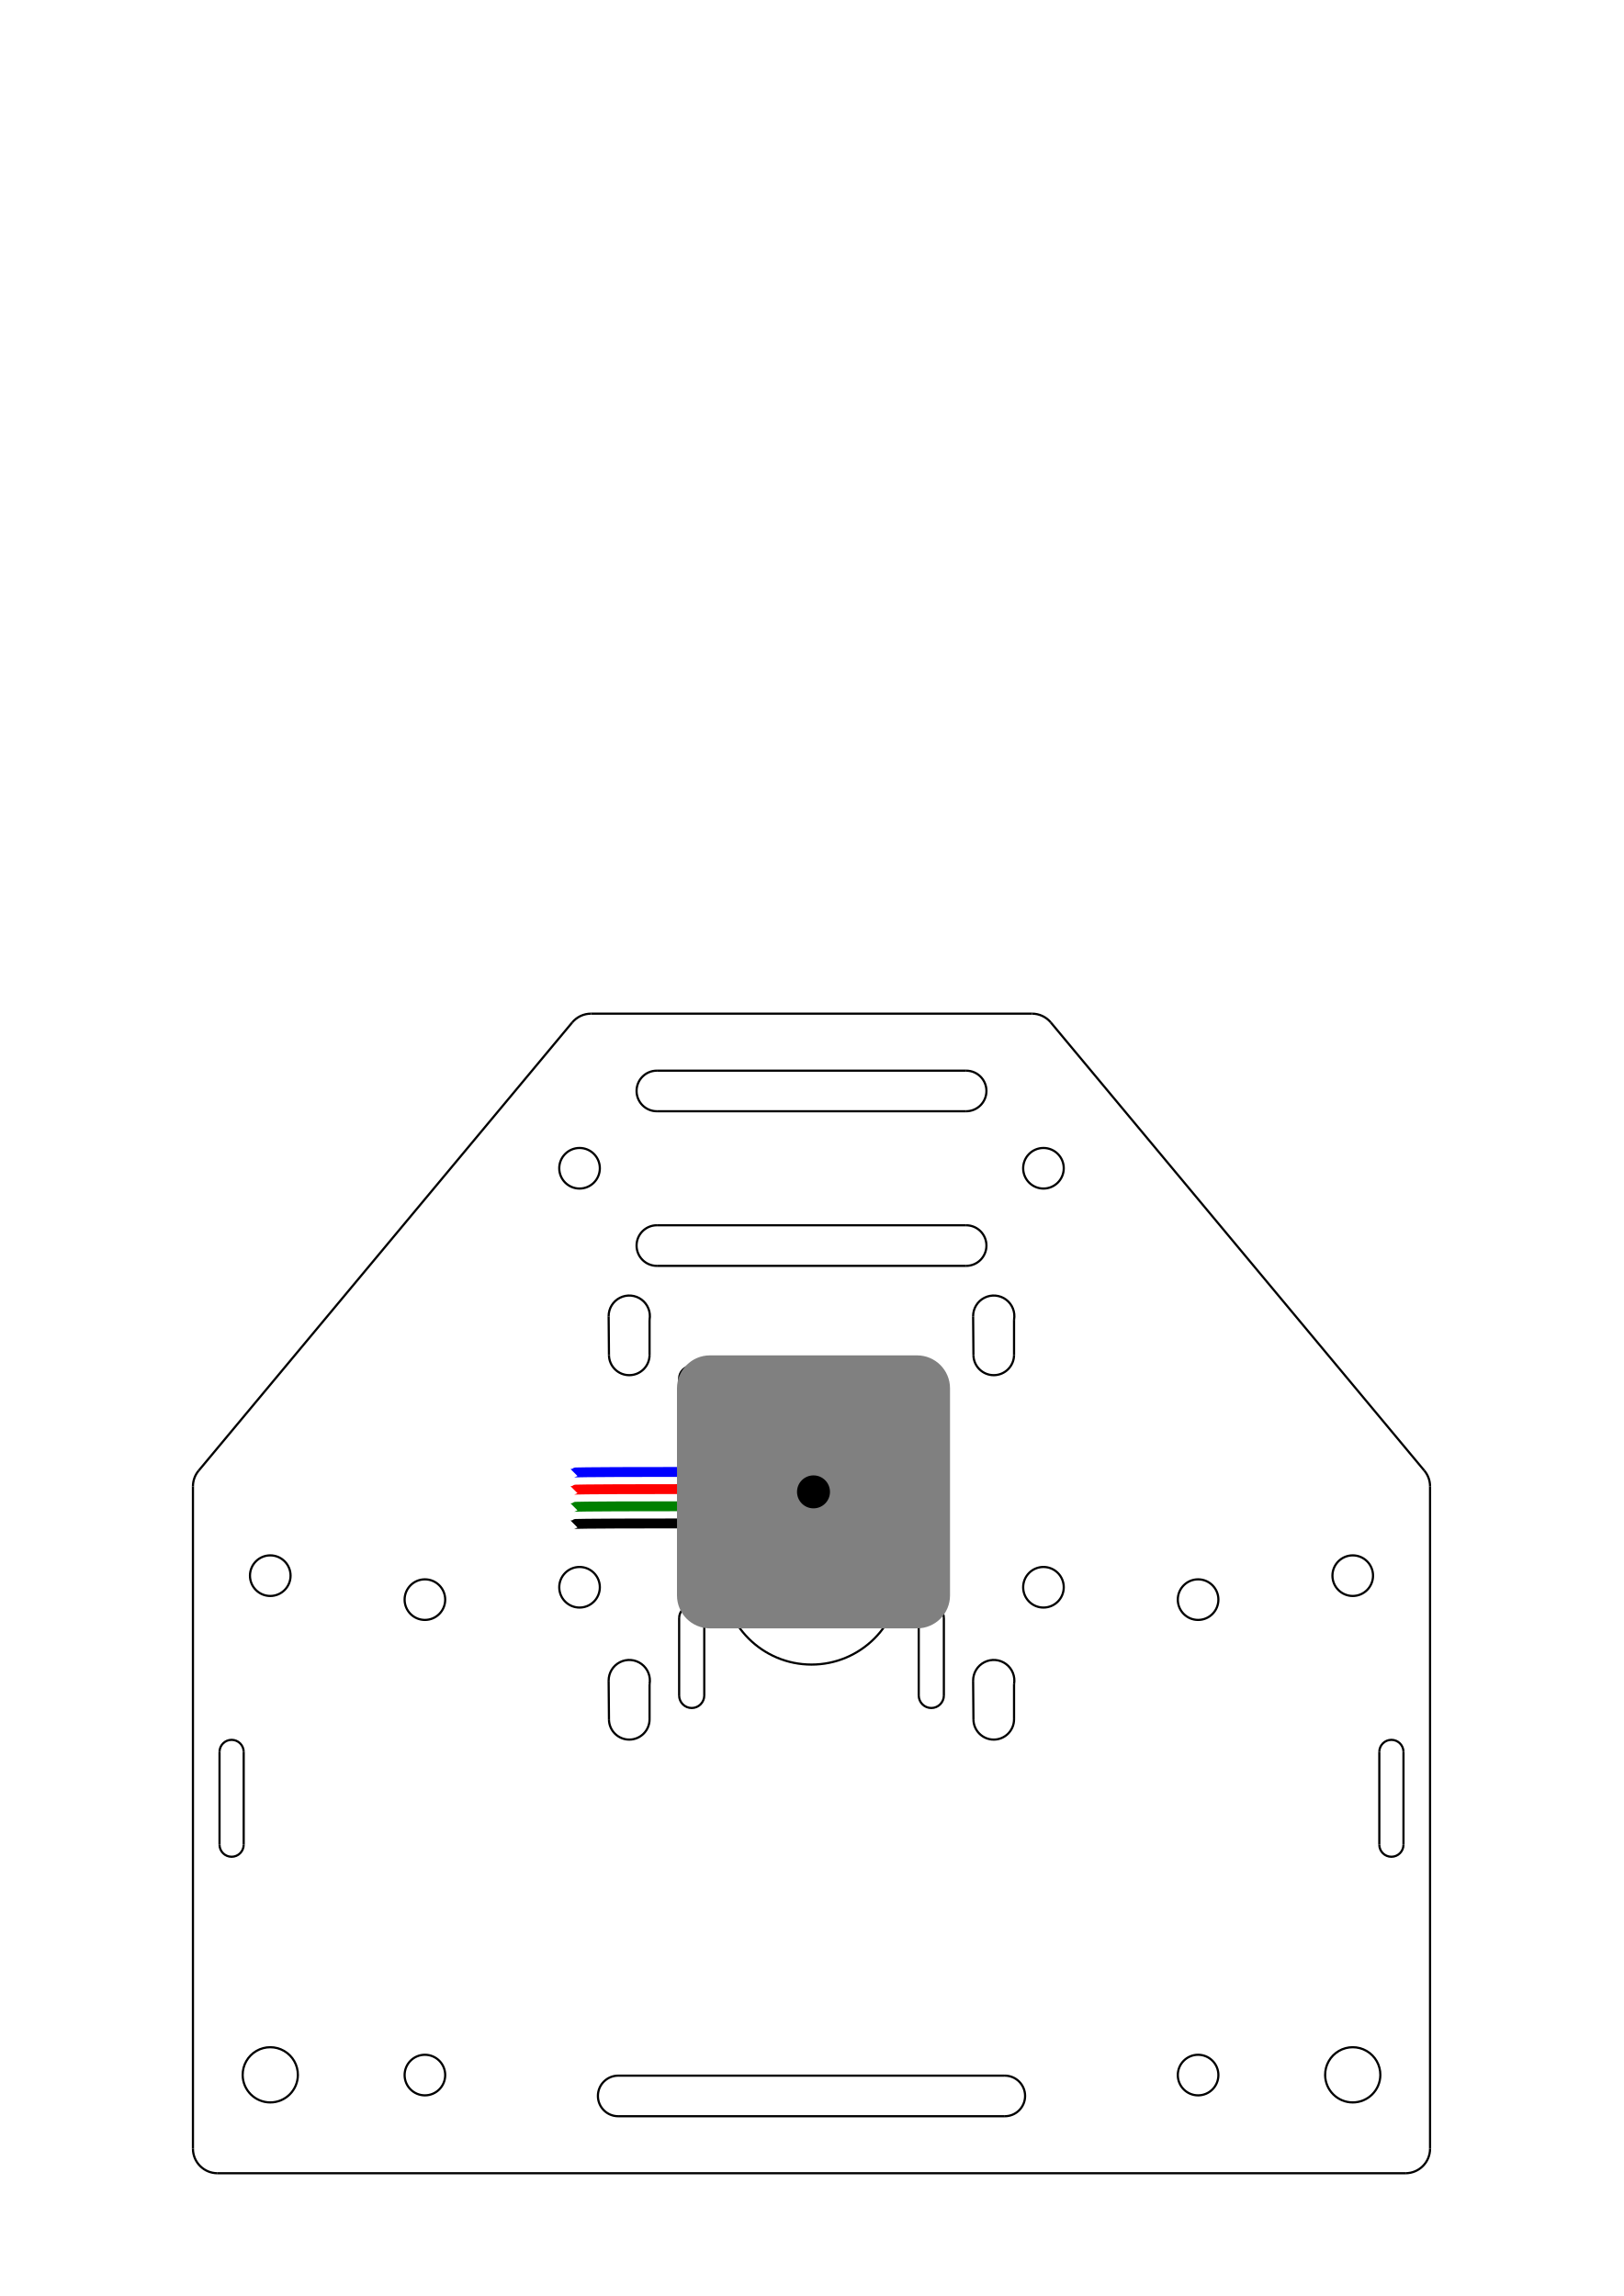
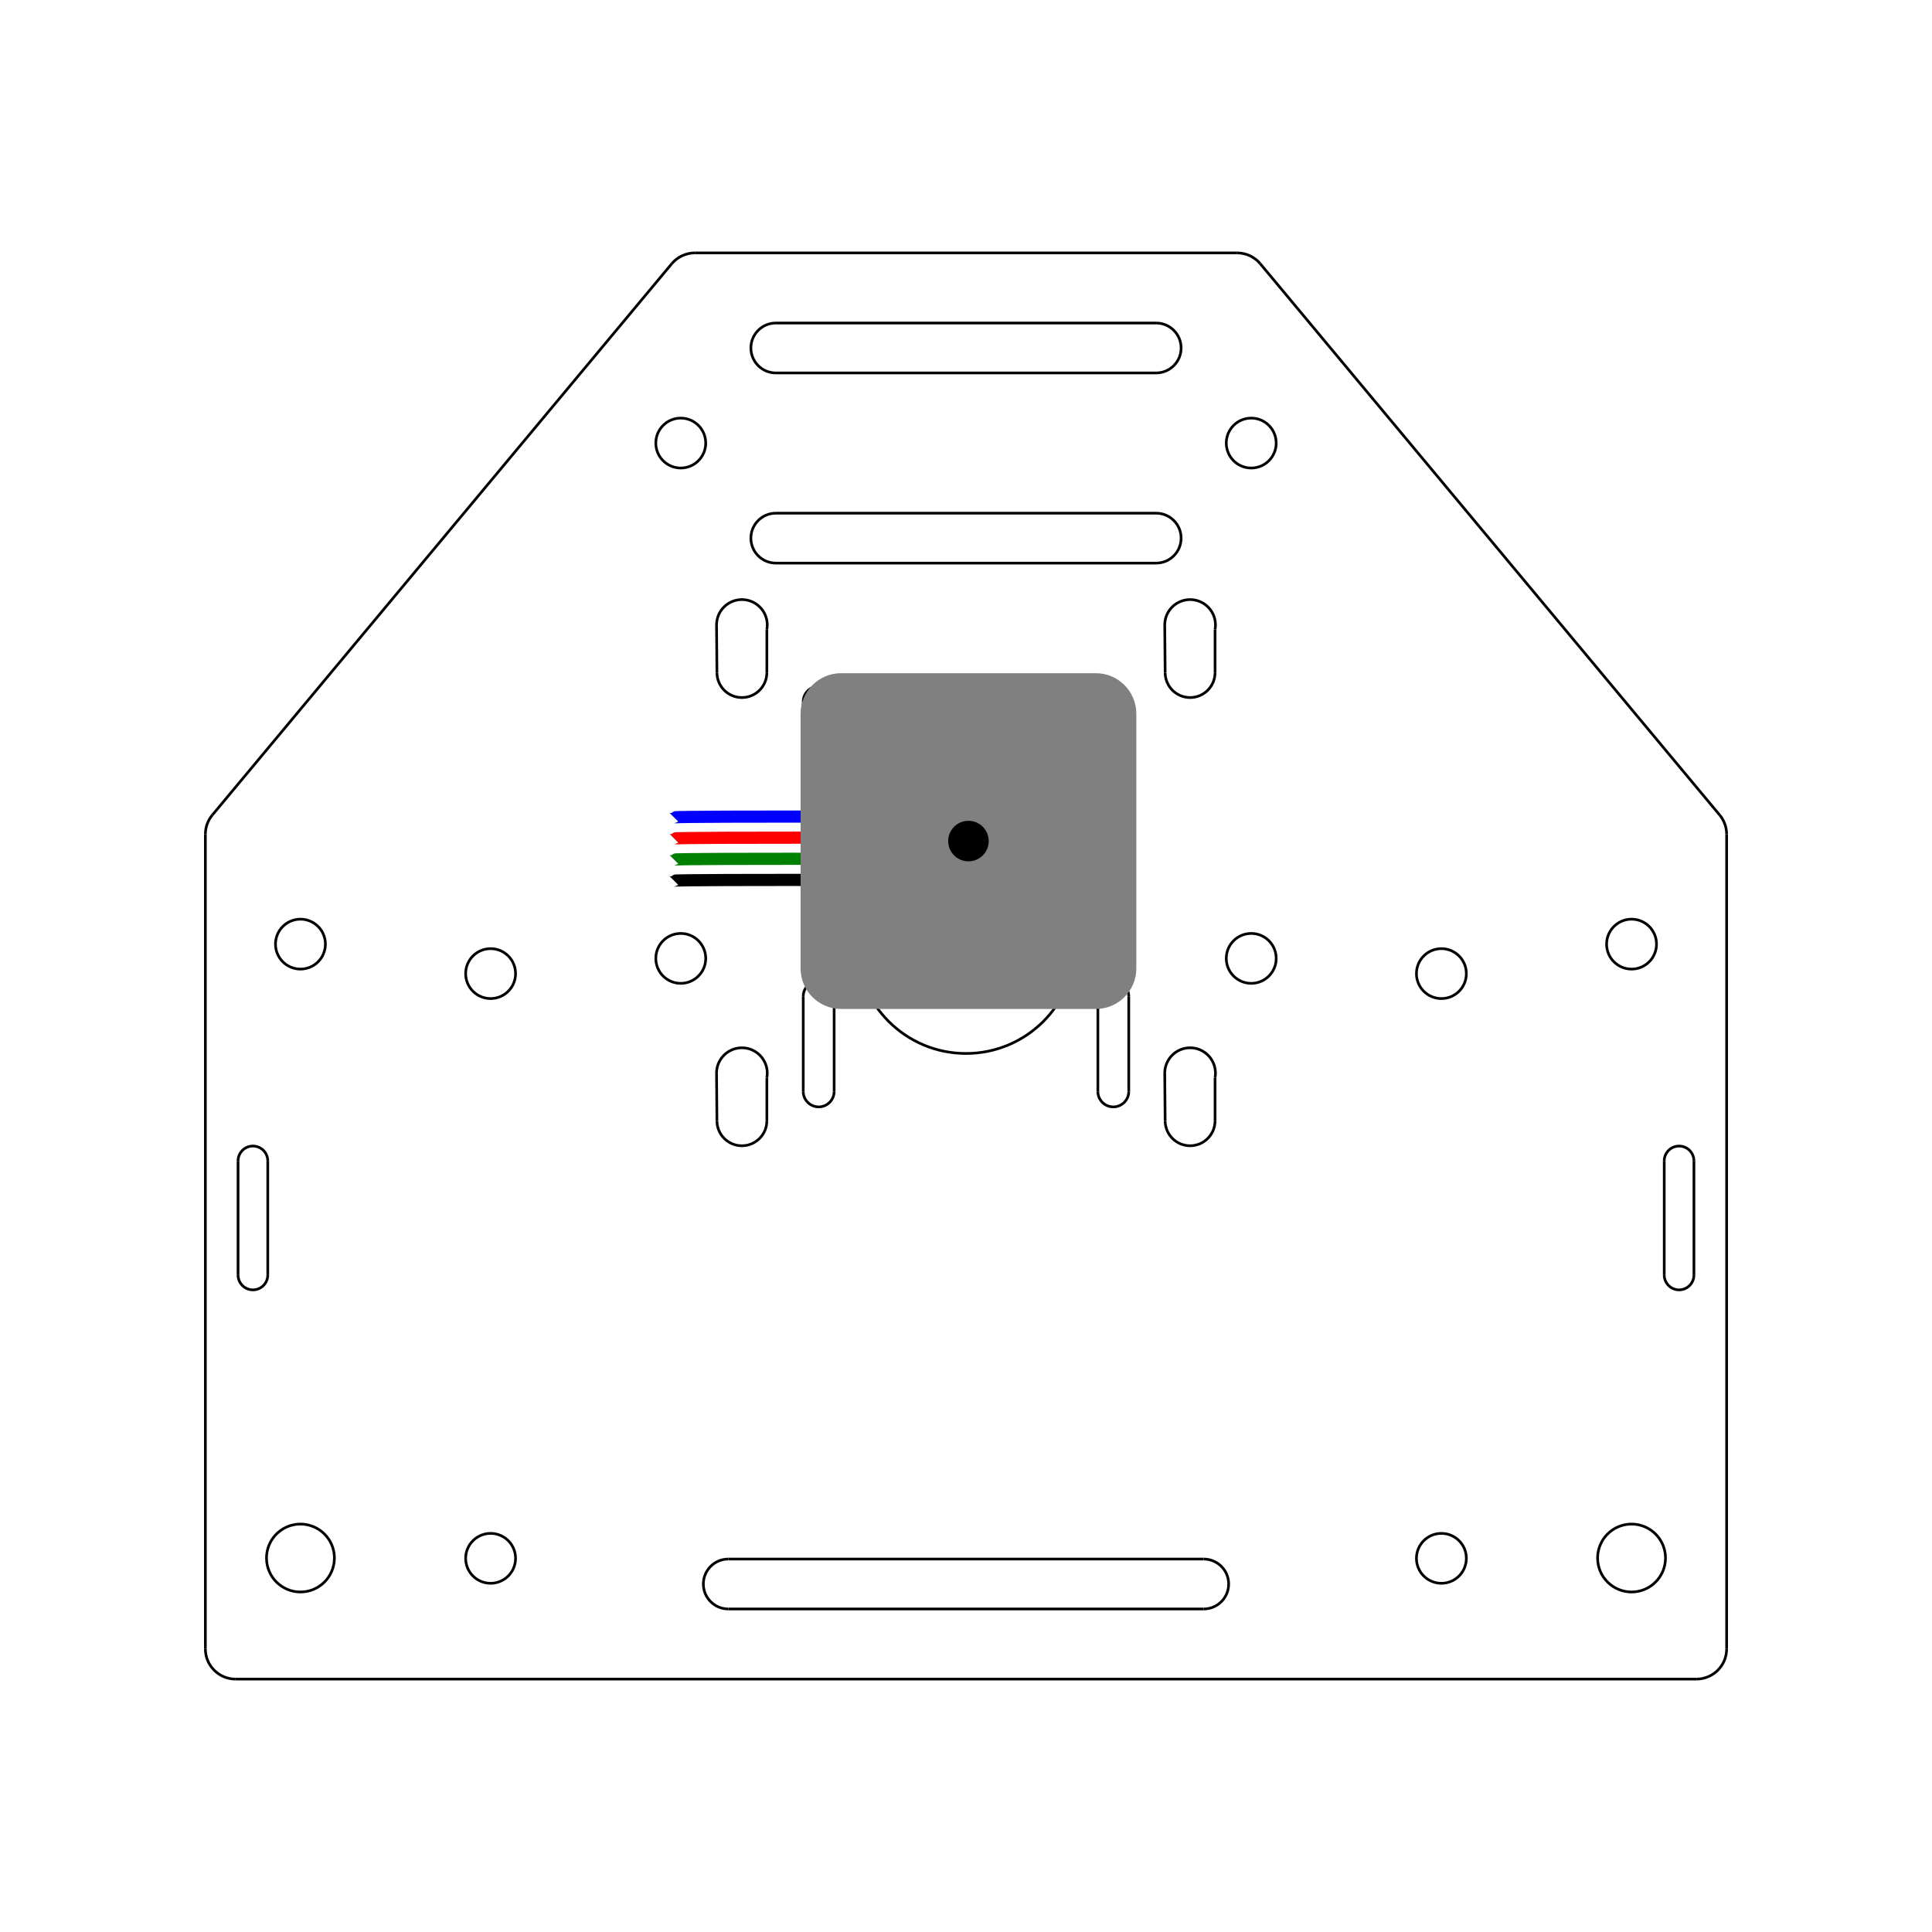
- <svg xmlns="http://www.w3.org/2000/svg" width="744.094" height="1052.362" id="svg10567" version="1.1">
+ <svg xmlns="http://www.w3.org/2000/svg" width="720" height="720" id="svg10567" version="1.1">
  <defs id="defs10571">
-     <marker refY="0.0" refX="0.0" style="overflow:visible" id="DistanceX" orient="auto">
-       <path style="stroke:#000000; stroke-width:0.5" d="M 3,-3 L -3,3 M 0,-5 L  0,5" id="path10574" />
+     <marker refY="0" refX="0" style="overflow:visible" id="DistanceX" orient="auto">
+       <path style="stroke:#000000;stroke-width:0.5" d="M 3,-3 -3,3 M 0,-5 0,5" id="path10574" />
    </marker>
    <pattern height="8" width="8" patternUnits="userSpaceOnUse" y="0" x="0" id="Hatch">
      <path linecap="square" stroke="#000000" stroke-width="0.25" d="M8 4 l-4,4" id="path10577" />
      <path linecap="square" stroke="#000000" stroke-width="0.25" d="M6 2 l-4,4" id="path10579" />
      <path linecap="square" stroke="#000000" stroke-width="0.25" d="M4 0 l-4,4" id="path10581" />
    </pattern>
    <symbol id="*Model_Space" />
    <symbol id="*Paper_Space" />
    <symbol id="*Paper_Space0" />
  </defs>
-   <g id="g10586" />
-   <g id="g10588" />
-   <g id="g10654">
-     <path style="fill:none;stroke:#000000" d="m 464.705,771.953 0,16.046" id="path10656" />
-     <path style="fill:none;stroke:#000000" d="m 464.705,771.953 a 9.45,9.45 0 1 0 -18.751,-1.591" id="path10658" />
-     <path style="fill:none;stroke:#000000" d="m 446.103,788.077 -0.149,-17.715" id="path10660" />
-     <path style="fill:none;stroke:#000000" d="m 446.103,788.077 a 9.301,9.301 0 0 0 18.602,-0.078" id="path10662" />
-     <path style="fill:none;stroke:#000000" d="m 297.673,771.953 0,16.046" id="path10664" />
-     <path style="fill:none;stroke:#000000" d="m 297.673,771.953 a 9.45,9.45 0 1 0 -18.751,-1.591" id="path10666" />
-     <path style="fill:none;stroke:#000000" d="m 279.071,788.077 -0.149,-17.715" id="path10668" />
-     <path style="fill:none;stroke:#000000" d="m 279.071,788.077 a 9.301,9.301 0 0 0 18.602,-0.078" id="path10670" />
-     <path style="fill:none;stroke:#000000" d="m 464.705,604.922 0,16.046" id="path10672" />
-     <path style="fill:none;stroke:#000000" d="m 464.705,604.922 a 9.45,9.45 0 1 0 -18.751,-1.591" id="path10674" />
-     <path style="fill:none;stroke:#000000" d="m 446.103,621.046 -0.149,-17.715" id="path10676" />
-     <path style="fill:none;stroke:#000000" d="m 446.103,621.046 a 9.301,9.301 0 0 0 18.602,-0.078" id="path10678" />
-     <path style="fill:none;stroke:#000000" d="m 297.673,604.922 0,16.046" id="path10680" />
-     <path style="fill:none;stroke:#000000" d="m 297.673,604.922 a 9.45,9.45 0 1 0 -18.751,-1.591" id="path10682" />
-     <path style="fill:none;stroke:#000000" d="m 279.071,621.046 -0.149,-17.715" id="path10684" />
-     <path style="fill:none;stroke:#000000" d="m 279.071,621.046 a 9.301,9.301 0 0 0 18.602,-0.078" id="path10686" />
-     <path style="fill:none;stroke:#000000" d="m 274.89,535.468 a 9.301,9.301 0 1 0 -18.602,0 9.301,9.301 0 1 0 18.602,0 z" id="path10688" />
-     <path style="fill:none;stroke:#000000" d="m 487.488,535.468 a 9.301,9.301 0 1 0 -18.602,0 9.301,9.301 0 0 0 18.602,0 z" id="path10690" />
-     <path style="fill:none;stroke:#000000" d="m 283.305,951.363 177.165,0" id="path10692" />
-     <path style="fill:none;stroke:#000000" d="m 283.305,951.363 a 9.301,9.301 0 0 0 0,18.602" id="path10694" />
-     <path style="fill:none;stroke:#000000" d="m 460.47,969.966 -177.165,0" id="path10696" />
-     <path style="fill:none;stroke:#000000" d="m 460.47,969.966 a 9.301,9.301 0 0 0 0,-18.602" id="path10698" />
-     <path style="fill:none;stroke:#000000" d="m 632.099,845.507 a 5.536,5.536 0 0 0 11.073,0" id="path10700" />
-     <path style="fill:none;stroke:#000000" d="m 643.172,802.987 0,42.52" id="path10702" />
-     <path style="fill:none;stroke:#000000" d="m 643.172,802.987 a 5.536,5.536 0 0 0 -11.073,0" id="path10704" />
-     <path style="fill:none;stroke:#000000" d="m 632.099,845.507 0,-42.52" id="path10706" />
-     <path style="fill:none;stroke:#000000" d="m 100.603,845.507 0,-42.52" id="path10708" />
-     <path style="fill:none;stroke:#000000" d="m 100.603,845.507 a 5.536,5.536 0 0 0 11.073,0" id="path10710" />
-     <path style="fill:none;stroke:#000000" d="m 111.676,802.987 0,42.52" id="path10712" />
-     <path style="fill:none;stroke:#000000" d="m 111.676,802.987 a 5.536,5.536 0 1 0 -11.073,0" id="path10714" />
-     <path style="fill:none;stroke:#000000" d="m 204.024,733.184 a 9.301,9.301 0 1 0 -18.602,0 9.301,9.301 0 0 0 18.602,0 z" id="path10716" />
-     <path style="fill:none;stroke:#000000" d="m 558.354,733.184 a 9.301,9.301 0 1 0 -18.602,0 9.301,9.301 0 1 0 18.602,0 z" id="path10718" />
-     <path style="fill:none;stroke:#000000" d="m 204.024,951.097 a 9.301,9.301 0 1 0 -18.602,0 9.301,9.301 0 0 0 18.602,0 z" id="path10720" />
-     <path style="fill:none;stroke:#000000" d="m 558.354,951.097 a 9.301,9.301 0 1 0 -18.602,0 9.301,9.301 0 1 0 18.602,0 z" id="path10722" />
-     <path style="fill:none;stroke:#000000" d="m 88.423,984.847 a 11.25,11.25 0 0 0 11.25,11.25" id="path10724" />
-     <path style="fill:none;stroke:#000000" d="m 91.031,674.071 a 11.25,11.25 0 0 0 -2.608,7.202" id="path10726" />
-     <path style="fill:none;stroke:#000000" d="m 644.102,996.097 a 11.25,11.25 0 0 0 11.25,-11.25" id="path10728" />
-     <path style="fill:none;stroke:#000000" d="m 655.352,681.273 a 11.25,11.25 0 0 0 -2.608,-7.202" id="path10730" />
-     <path style="fill:none;stroke:#000000" d="m 270.858,464.601 a 11.25,11.25 0 0 0 -8.642,4.048" id="path10732" />
-     <path style="fill:none;stroke:#000000" d="m 481.56,468.649 a 11.25,11.25 0 0 0 -8.642,-4.048" id="path10734" />
-     <path style="fill:none;stroke:#000000" d="m 88.423,984.847 0,-303.575" id="path10736" />
-     <path style="fill:none;stroke:#000000" d="m 655.352,681.273 0,303.575" id="path10738" />
-     <path style="fill:none;stroke:#000000" d="M 481.56,468.649 652.745,674.071" id="path10740" />
-     <path style="fill:none;stroke:#000000" d="M 91.031,674.071 262.215,468.649" id="path10742" />
-     <path style="fill:none;stroke:#000000" d="m 270.858,464.601 202.06,0" id="path10744" />
-     <path style="fill:none;stroke:#000000" d="m 644.102,996.097 -544.429,0" id="path10746" />
-     <path style="fill:none;stroke:#000000" d="m 442.754,580.202 -141.732,0" id="path10748" />
-     <path style="fill:none;stroke:#000000" d="m 442.754,580.202 a 9.301,9.301 0 0 0 0,-18.602" id="path10750" />
-     <path style="fill:none;stroke:#000000" d="m 301.022,561.599 141.732,0" id="path10752" />
-     <path style="fill:none;stroke:#000000" d="m 301.022,561.599 a 9.301,9.301 0 1 0 0,18.602" id="path10754" />
-     <path style="fill:none;stroke:#000000" d="m 442.754,509.336 -141.732,0" id="path10756" />
-     <path style="fill:none;stroke:#000000" d="m 442.754,509.336 a 9.301,9.301 0 0 0 0,-18.602" id="path10758" />
-     <path style="fill:none;stroke:#000000" d="m 301.022,490.733 141.732,0" id="path10760" />
-     <path style="fill:none;stroke:#000000" d="m 301.022,490.733 a 9.301,9.301 0 1 0 0,18.602" id="path10762" />
-     <path style="fill:none;stroke:#000000" d="m 487.488,727.515 a 9.301,9.301 0 1 0 -18.602,0 9.301,9.301 0 0 0 18.602,0 z" id="path10764" />
-     <path style="fill:none;stroke:#000000" d="m 274.89,727.515 a 9.301,9.301 0 1 0 -18.602,0 9.301,9.301 0 1 0 18.602,0 z" id="path10766" />
-     <path style="fill:none;stroke:#000000" d="m 421.03,777.1 a 5.758,5.758 0 0 0 11.516,0" id="path10768" />
-     <path style="fill:none;stroke:#000000" d="m 432.546,741.667 0,35.433" id="path10770" />
-     <path style="fill:none;stroke:#000000" d="m 432.546,741.667 a 5.758,5.758 0 1 0 -11.516,0" id="path10772" />
-     <path style="fill:none;stroke:#000000" d="m 421.03,777.1 0,-35.433" id="path10774" />
-     <path style="fill:none;stroke:#000000" d="m 311.23,777.1 a 5.758,5.758 0 0 0 11.516,0" id="path10776" />
-     <path style="fill:none;stroke:#000000" d="m 322.746,741.667 0,35.433" id="path10778" />
-     <path style="fill:none;stroke:#000000" d="m 322.746,741.667 a 5.758,5.758 0 0 0 -11.516,0" id="path10780" />
-     <path style="fill:none;stroke:#000000" d="m 311.23,777.1 0,-35.433" id="path10782" />
-     <path style="fill:none;stroke:#000000" d="m 421.03,667.3 a 5.758,5.758 0 0 0 11.516,0" id="path10784" />
-     <path style="fill:none;stroke:#000000" d="m 432.546,631.867 0,35.433" id="path10786" />
-     <path style="fill:none;stroke:#000000" d="m 432.546,631.867 a 5.758,5.758 0 1 0 -11.516,0" id="path10788" />
-     <path style="fill:none;stroke:#000000" d="m 421.03,667.3 0,-35.433" id="path10790" />
-     <path style="fill:none;stroke:#000000" d="m 331.14,722.2 0,-35.433" id="path10792" />
-     <path style="fill:none;stroke:#000000" d="m 331.14,722.2 a 40.748,40.748 0 0 0 81.496,0" id="path10794" />
-     <path style="fill:none;stroke:#000000" d="m 412.636,686.767 0,35.433" id="path10796" />
-     <path style="fill:none;stroke:#000000" d="m 412.636,686.767 a 40.748,40.748 0 1 0 -81.496,0" id="path10798" />
-     <path style="fill:none;stroke:#000000" d="m 322.746,631.867 0,35.433" id="path10800" />
-     <path style="fill:none;stroke:#000000" d="m 322.746,631.867 a 5.758,5.758 0 0 0 -11.516,0" id="path10802" />
-     <path style="fill:none;stroke:#000000" d="m 311.23,667.3 0,-35.433" id="path10804" />
-     <path style="fill:none;stroke:#000000" d="m 311.23,667.3 a 5.758,5.758 0 0 0 11.516,0" id="path10806" />
-     <path style="fill:none;stroke:#000000" d="m 632.569,951.097 a 12.65,12.65 0 1 0 -25.299,0 12.65,12.65 0 0 0 25.299,0 z" id="path10808" />
-     <path style="fill:none;stroke:#000000" d="m 629.22,722.2 a 9.301,9.301 0 1 0 -18.602,0 9.301,9.301 0 0 0 18.602,0 z" id="path10810" />
-     <path style="fill:none;stroke:#000000" d="m 136.506,951.097 a 12.65,12.65 0 1 0 -25.299,0 12.65,12.65 0 0 0 25.299,0 z" id="path10812" />
-     <path style="fill:none;stroke:#000000" d="m 133.157,722.2 a 9.301,9.301 0 1 0 -18.602,0 9.301,9.301 0 1 0 18.602,0 z" id="path10814" />
-     <g id="g12906" transform="matrix(0,-2.071336,2.071336,0,-1275.226,258.9183)">
+   <g id="g10586" transform="translate(0,-332.3622)" />
+   <g id="g10588" transform="translate(0,-332.3622)" />
+   <g id="g10654" transform="translate(0,-332.3622)">
+     <path style="fill:none;stroke:#000000" d="m 452.817,733.966 0,16.046" id="path10656" />
+     <path style="fill:none;stroke:#000000" d="m 452.817,733.966 a 9.45,9.45 0 1 0 -18.751,-1.591" id="path10658" />
+     <path style="fill:none;stroke:#000000" d="m 434.215,750.09 -0.149,-17.715" id="path10660" />
+     <path style="fill:none;stroke:#000000" d="m 434.215,750.09 a 9.301,9.301 0 0 0 18.602,-0.078" id="path10662" />
+     <path style="fill:none;stroke:#000000" d="m 285.785,733.966 0,16.046" id="path10664" />
+     <path style="fill:none;stroke:#000000" d="m 285.785,733.966 a 9.45,9.45 0 1 0 -18.751,-1.591" id="path10666" />
+     <path style="fill:none;stroke:#000000" d="m 267.183,750.09 -0.149,-17.715" id="path10668" />
+     <path style="fill:none;stroke:#000000" d="m 267.183,750.09 a 9.301,9.301 0 0 0 18.602,-0.078" id="path10670" />
+     <path style="fill:none;stroke:#000000" d="m 452.817,566.934 0,16.046" id="path10672" />
+     <path style="fill:none;stroke:#000000" d="m 452.817,566.934 a 9.45,9.45 0 1 0 -18.751,-1.591" id="path10674" />
+     <path style="fill:none;stroke:#000000" d="m 434.215,583.058 -0.149,-17.715" id="path10676" />
+     <path style="fill:none;stroke:#000000" d="m 434.215,583.058 a 9.301,9.301 0 0 0 18.602,-0.078" id="path10678" />
+     <path style="fill:none;stroke:#000000" d="m 285.785,566.934 0,16.046" id="path10680" />
+     <path style="fill:none;stroke:#000000" d="m 285.785,566.934 a 9.45,9.45 0 1 0 -18.751,-1.591" id="path10682" />
+     <path style="fill:none;stroke:#000000" d="m 267.183,583.058 -0.149,-17.715" id="path10684" />
+     <path style="fill:none;stroke:#000000" d="m 267.183,583.058 a 9.301,9.301 0 0 0 18.602,-0.078" id="path10686" />
+     <path style="fill:none;stroke:#000000" d="m 263.002,497.48 a 9.301,9.301 0 1 0 -18.602,0 9.301,9.301 0 1 0 18.602,0 z" id="path10688" />
+     <path style="fill:none;stroke:#000000" d="m 475.6,497.48 a 9.301,9.301 0 1 0 -18.602,0 9.301,9.301 0 0 0 18.602,0 z" id="path10690" />
+     <path style="fill:none;stroke:#000000" d="m 271.417,913.376 177.165,0" id="path10692" />
+     <path style="fill:none;stroke:#000000" d="m 271.417,913.376 a 9.301,9.301 0 0 0 0,18.602" id="path10694" />
+     <path style="fill:none;stroke:#000000" d="m 448.583,931.978 -177.165,0" id="path10696" />
+     <path style="fill:none;stroke:#000000" d="m 448.583,931.978 a 9.301,9.301 0 0 0 0,-18.602" id="path10698" />
+     <path style="fill:none;stroke:#000000" d="m 620.212,807.52 a 5.536,5.536 0 0 0 11.073,0" id="path10700" />
+     <path style="fill:none;stroke:#000000" d="m 631.284,765 0,42.52" id="path10702" />
+     <path style="fill:none;stroke:#000000" d="m 631.284,765 a 5.536,5.536 0 0 0 -11.073,0" id="path10704" />
+     <path style="fill:none;stroke:#000000" d="m 620.212,807.52 0,-42.52" id="path10706" />
+     <path style="fill:none;stroke:#000000" d="m 88.716,807.52 0,-42.52" id="path10708" />
+     <path style="fill:none;stroke:#000000" d="m 88.716,807.52 a 5.536,5.536 0 0 0 11.073,0" id="path10710" />
+     <path style="fill:none;stroke:#000000" d="m 99.788,765 0,42.52" id="path10712" />
+     <path style="fill:none;stroke:#000000" d="m 99.788,765 a 5.536,5.536 0 1 0 -11.073,0" id="path10714" />
+     <path style="fill:none;stroke:#000000" d="m 192.136,695.197 a 9.301,9.301 0 1 0 -18.602,0 9.301,9.301 0 0 0 18.602,0 z" id="path10716" />
+     <path style="fill:none;stroke:#000000" d="m 546.467,695.197 a 9.301,9.301 0 1 0 -18.602,0 9.301,9.301 0 1 0 18.602,0 z" id="path10718" />
+     <path style="fill:none;stroke:#000000" d="m 192.136,913.11 a 9.301,9.301 0 1 0 -18.602,0 9.301,9.301 0 0 0 18.602,0 z" id="path10720" />
+     <path style="fill:none;stroke:#000000" d="m 546.467,913.11 a 9.301,9.301 0 1 0 -18.602,0 9.301,9.301 0 1 0 18.602,0 z" id="path10722" />
+     <path style="fill:none;stroke:#000000" d="m 76.535,946.86 a 11.25,11.25 0 0 0 11.25,11.25" id="path10724" />
+     <path style="fill:none;stroke:#000000" d="m 79.143,636.084 a 11.25,11.25 0 0 0 -2.608,7.202" id="path10726" />
+     <path style="fill:none;stroke:#000000" d="m 632.215,958.11 a 11.25,11.25 0 0 0 11.25,-11.25" id="path10728" />
+     <path style="fill:none;stroke:#000000" d="m 643.465,643.286 a 11.25,11.25 0 0 0 -2.608,-7.202" id="path10730" />
+     <path style="fill:none;stroke:#000000" d="m 258.97,426.614 a 11.25,11.25 0 0 0 -8.642,4.048" id="path10732" />
+     <path style="fill:none;stroke:#000000" d="m 469.672,430.662 a 11.25,11.25 0 0 0 -8.643,-4.048" id="path10734" />
+     <path style="fill:none;stroke:#000000" d="m 76.535,946.86 0,-303.575" id="path10736" />
+     <path style="fill:none;stroke:#000000" d="m 643.465,643.286 0,303.575" id="path10738" />
+     <path style="fill:none;stroke:#000000" d="M 469.672,430.662 640.857,636.084" id="path10740" />
+     <path style="fill:none;stroke:#000000" d="M 79.143,636.084 250.328,430.662" id="path10742" />
+     <path style="fill:none;stroke:#000000" d="m 258.97,426.614 202.06,0" id="path10744" />
+     <path style="fill:none;stroke:#000000" d="m 632.215,958.11 -544.429,0" id="path10746" />
+     <path style="fill:none;stroke:#000000" d="m 430.866,542.215 -141.732,0" id="path10748" />
+     <path style="fill:none;stroke:#000000" d="m 430.866,542.215 a 9.301,9.301 0 0 0 0,-18.602" id="path10750" />
+     <path style="fill:none;stroke:#000000" d="m 289.134,523.612 141.732,0" id="path10752" />
+     <path style="fill:none;stroke:#000000" d="m 289.134,523.612 a 9.301,9.301 0 1 0 0,18.602" id="path10754" />
+     <path style="fill:none;stroke:#000000" d="m 430.866,471.348 -141.732,0" id="path10756" />
+     <path style="fill:none;stroke:#000000" d="m 430.866,471.348 a 9.301,9.301 0 0 0 0,-18.602" id="path10758" />
+     <path style="fill:none;stroke:#000000" d="m 289.134,452.746 141.732,0" id="path10760" />
+     <path style="fill:none;stroke:#000000" d="m 289.134,452.746 a 9.301,9.301 0 1 0 0,18.602" id="path10762" />
+     <path style="fill:none;stroke:#000000" d="m 475.6,689.528 a 9.301,9.301 0 1 0 -18.602,0 9.301,9.301 0 0 0 18.602,0 z" id="path10764" />
+     <path style="fill:none;stroke:#000000" d="m 263.002,689.528 a 9.301,9.301 0 1 0 -18.602,0 9.301,9.301 0 1 0 18.602,0 z" id="path10766" />
+     <path style="fill:none;stroke:#000000" d="m 409.142,739.113 a 5.758,5.758 0 0 0 11.516,0" id="path10768" />
+     <path style="fill:none;stroke:#000000" d="m 420.658,703.679 0,35.433" id="path10770" />
+     <path style="fill:none;stroke:#000000" d="m 420.658,703.679 a 5.758,5.758 0 1 0 -11.516,0" id="path10772" />
+     <path style="fill:none;stroke:#000000" d="m 409.142,739.113 0,-35.433" id="path10774" />
+     <path style="fill:none;stroke:#000000" d="m 299.342,739.113 a 5.758,5.758 0 0 0 11.516,0" id="path10776" />
+     <path style="fill:none;stroke:#000000" d="m 310.858,703.679 0,35.433" id="path10778" />
+     <path style="fill:none;stroke:#000000" d="m 310.858,703.679 a 5.758,5.758 0 1 0 -11.516,0" id="path10780" />
+     <path style="fill:none;stroke:#000000" d="m 299.342,739.113 0,-35.433" id="path10782" />
+     <path style="fill:none;stroke:#000000" d="m 409.142,629.313 a 5.758,5.758 0 0 0 11.516,0" id="path10784" />
+     <path style="fill:none;stroke:#000000" d="m 420.658,593.88 0,35.433" id="path10786" />
+     <path style="fill:none;stroke:#000000" d="m 420.658,593.88 a 5.758,5.758 0 1 0 -11.516,0" id="path10788" />
+     <path style="fill:none;stroke:#000000" d="m 409.142,629.313 0,-35.433" id="path10790" />
+     <path style="fill:none;stroke:#000000" d="m 319.252,684.213 0,-35.433" id="path10792" />
+     <path style="fill:none;stroke:#000000" d="m 319.252,684.213 a 40.748,40.748 0 0 0 81.496,0" id="path10794" />
+     <path style="fill:none;stroke:#000000" d="m 400.748,648.779 0,35.433" id="path10796" />
+     <path style="fill:none;stroke:#000000" d="m 400.748,648.779 a 40.748,40.748 0 1 0 -81.496,0" id="path10798" />
+     <path style="fill:none;stroke:#000000" d="m 310.858,593.88 0,35.433" id="path10800" />
+     <path style="fill:none;stroke:#000000" d="m 310.858,593.88 a 5.758,5.758 0 1 0 -11.516,0" id="path10802" />
+     <path style="fill:none;stroke:#000000" d="m 299.342,629.313 0,-35.433" id="path10804" />
+     <path style="fill:none;stroke:#000000" d="m 299.342,629.313 a 5.758,5.758 0 0 0 11.516,0" id="path10806" />
+     <path style="fill:none;stroke:#000000" d="m 620.681,913.11 a 12.65,12.65 0 1 0 -25.299,0 12.65,12.65 0 0 0 25.299,0 z" id="path10808" />
+     <path style="fill:none;stroke:#000000" d="m 617.333,684.213 a 9.301,9.301 0 1 0 -18.602,0 9.301,9.301 0 0 0 18.602,0 z" id="path10810" />
+     <path style="fill:none;stroke:#000000" d="m 124.618,913.11 a 12.65,12.65 0 1 0 -25.299,0 12.65,12.65 0 0 0 25.299,0 z" id="path10812" />
+     <path style="fill:none;stroke:#000000" d="m 121.27,684.213 a 9.301,9.301 0 1 0 -18.602,0 9.301,9.301 0 0 0 18.602,0 z" id="path10814" />
+     <g id="g12906" transform="matrix(0,-2.071336,2.071336,0,-1287.114,220.931)">
      <g transform="matrix(0.7292947,0,0,0.7292947,-255.4736,450.9664)" id="g33183">
        <rect style="fill:#808080;stroke-width:1.4;stroke-linecap:round;stroke-miterlimit:4;stroke-dasharray:none" id="rect33145" width="82.833" height="82.833" x="27.626" y="431.19" rx="10" ry="10" />
        <path style="fill:#000000;stroke-width:1.4;stroke-linecap:round;stroke-miterlimit:4;stroke-dasharray:none" id="path33147" d="m 81.619,181.606 c 0,3.068 -4.025,5.556 -8.99,5.556 -4.965,0 -8.99,-2.487 -8.99,-5.556 0,-3.068 4.025,-5.556 8.99,-5.556 4.965,0 8.99,2.487 8.99,5.556 z" transform="matrix(0.5562022,0,0,0.8999541,28.64577,309.169)" />
      </g>
      <g id="g40007" transform="translate(-587.4667,110.6756)">
        <path style="fill:none;stroke:#000000;stroke-width:2.188;stroke-linecap:butt;stroke-linejoin:miter;stroke-miterlimit:4;stroke-opacity:1;stroke-dasharray:none" d="m 375.36,654.764 c 0,-22.66 -0.13,-22.79 -0.13,-22.79" id="path33149" />
        <path style="fill:none;stroke:#008000;stroke-width:2.188;stroke-linecap:butt;stroke-linejoin:miter;stroke-miterlimit:4;stroke-opacity:1;stroke-dasharray:none" d="m 379.159,654.764 c 0,-22.66 -0.13,-22.79 -0.13,-22.79" id="path33149-4" />
        <path style="fill:none;stroke:#ff0000;stroke-width:2.188;stroke-linecap:butt;stroke-linejoin:miter;stroke-miterlimit:4;stroke-opacity:1;stroke-dasharray:none" d="m 382.957,654.764 c 0,-22.66 -0.13,-22.79 -0.13,-22.79" id="path33149-9" />
        <path style="fill:none;stroke:#0000ff;stroke-width:2.188;stroke-linecap:butt;stroke-linejoin:miter;stroke-miterlimit:4;stroke-opacity:1;stroke-dasharray:none" d="m 386.755,654.764 c 0,-22.66 -0.13,-22.79 -0.13,-22.79" id="path33149-2" />
      </g>
    </g>
  </g>
</svg>
